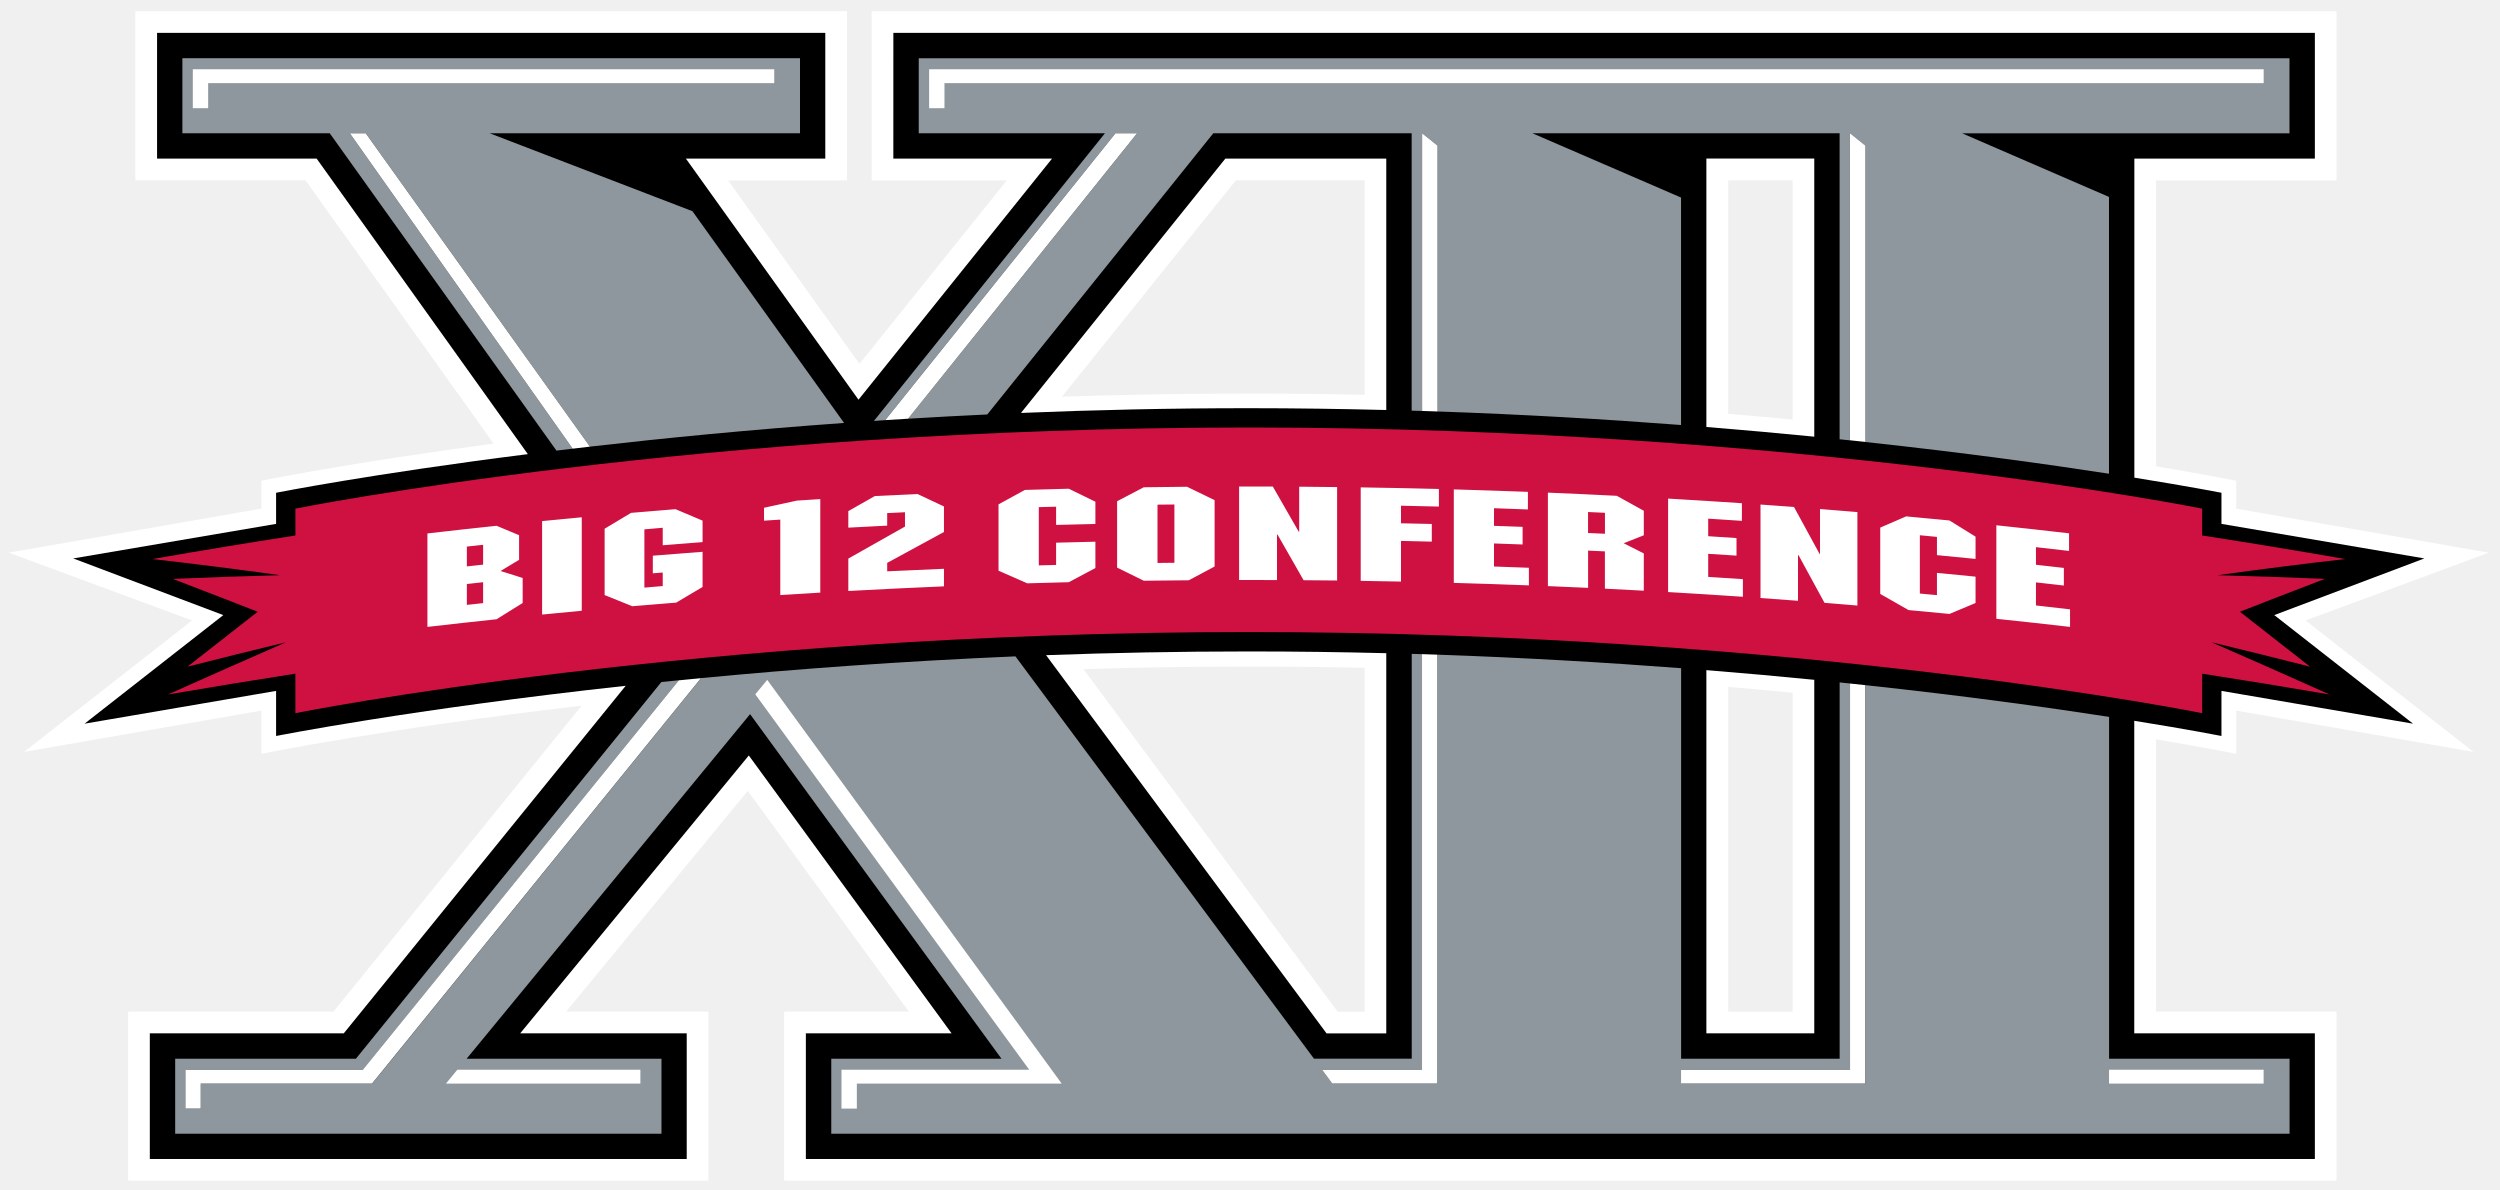
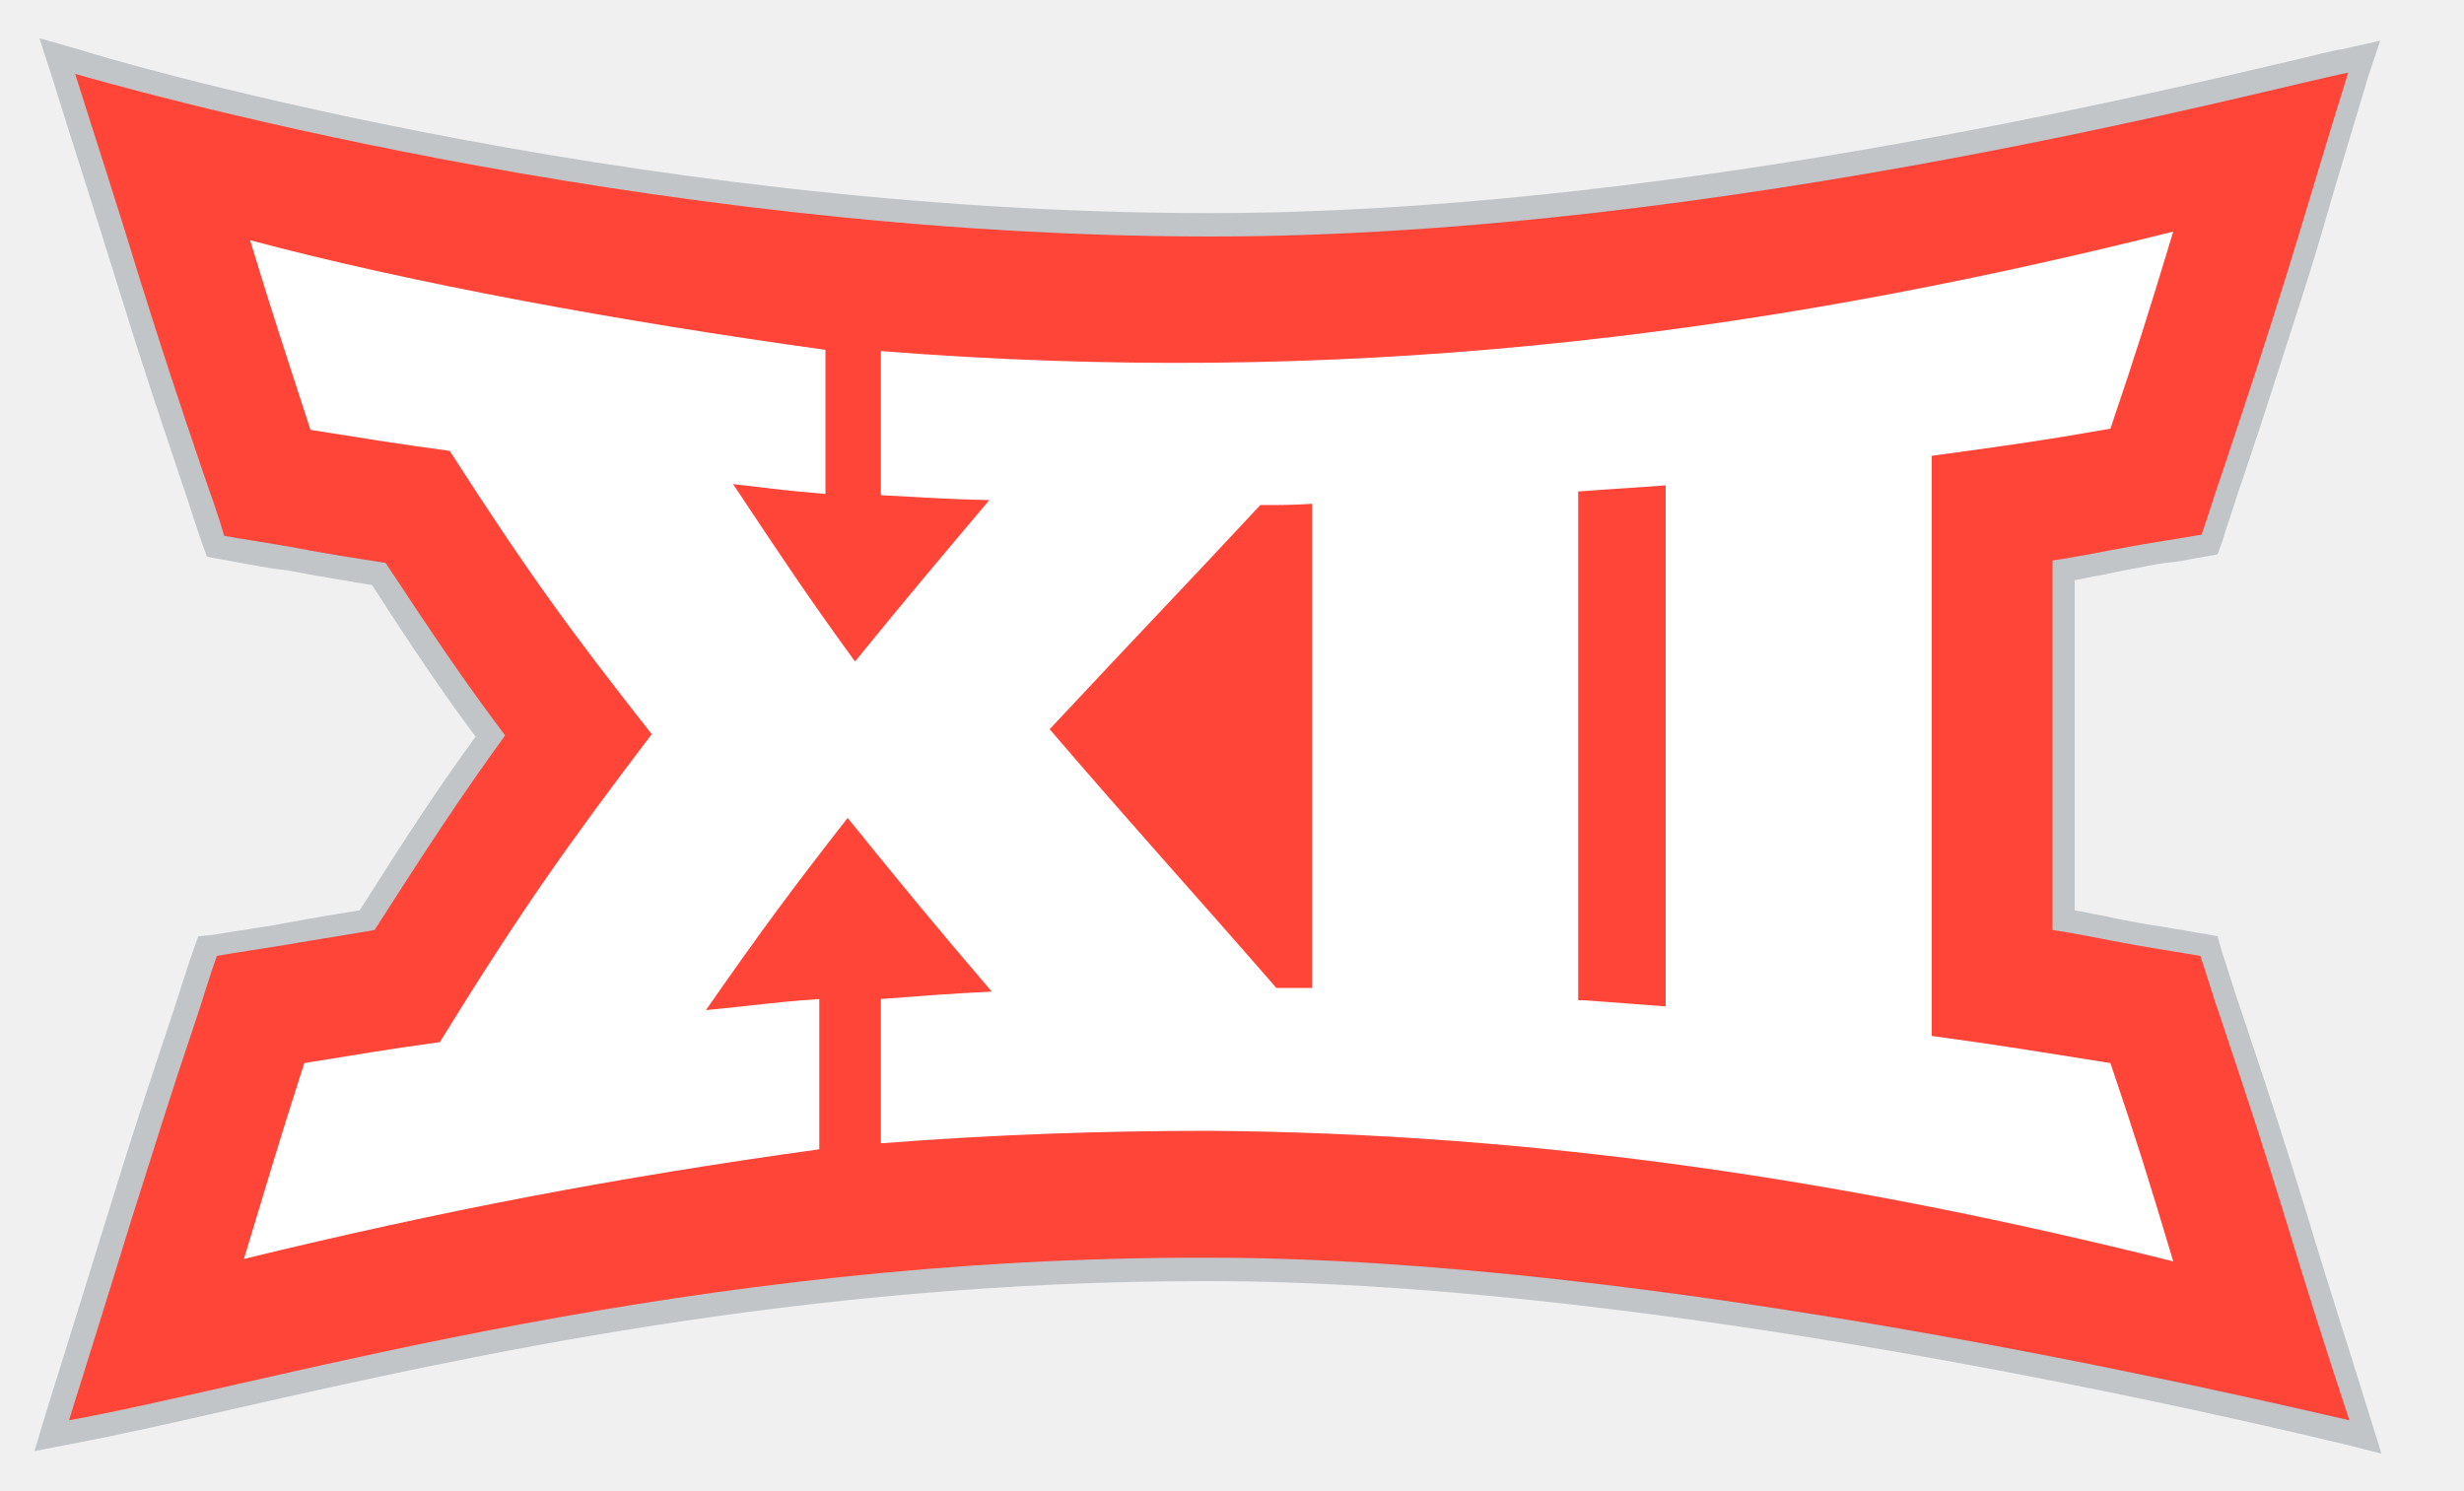
- <svg xmlns="http://www.w3.org/2000/svg" height="118.95" width="250" viewBox="0 0 250 118.947">
-   <path fill="#fff" d="m13.536 1.12v16.911h17.013l18.814 26.326c-14.613 1.946-23.222 3.716-23.222 3.716v2.787l-25.261 4.402 18.327 6.781-16.803 13.144 23.737-4.13v4.323s12.124-2.495 32.025-4.815l-24.819 30.592h-20.536v16.911h58.029v-16.911h-14.225l18.163-22.072 16.106 22.072h-12.469v16.911h155.24v-16.911h-18.049v-27.227c5.175 0.864 8.011 1.45 8.011 1.45v-4.323l23.732 4.13-16.797-13.143 18.327-6.776-25.261-4.402v-2.787s-2.839-0.586-8.011-1.45v-28.592h18.049v-16.916h-146.49v16.916h13.517l-14.735 18.344-13.138-18.344h11.891v-16.916h-71.166zm110.05 16.911h12.877v21.443c-3.788-0.078-7.649-0.119-11.58-0.119-6.428 0-12.668 0.111-18.69 0.312l17.392-21.635zm49.231 0h6.447v23.924c-2.094-0.197-4.237-0.389-6.447-0.572v-23.352zm-47.933 48.624c3.93 0 7.794 0.043 11.58 0.125v34.382h-2.702l-25.42-34.257c5.357-0.16 10.878-0.249 16.542-0.249zm47.933 2.034c2.21 0.183 4.353 0.381 6.447 0.578v31.895h-6.447v-32.473z" />
-   <path d="m15.707 3.285v0.002 12.572h15.959l21.119 29.553c-15.721 1.984-25.176 3.863-25.176 3.863v3.112l-20.287 3.455 15.008 5.666-13.875 10.859 19.154-3.279v4.51s13.456-2.676 34.961-5.02l-28.191 34.752h-19.397v12.57h53.69v-12.57h-16.651l22.86-27.785 20.275 27.785h-14.57v12.57h150.9v-12.57h-18.06v-31.252c5.61 0.902 8.72 1.518 8.72 1.518v-4.508l19.16 3.279-13.88-10.859 15.01-5.666-20.29-3.455v-3.112s-3.1-0.609-8.71-1.511v-31.907h18.05v-12.572l-142.15 0-0.002 12.572h15.872l-19.356 24.112-17.262-24.112h13.941v-12.572l-66.826 0zm154.93 12.57h10.79v27.811c-3.43-0.339-7.03-0.664-10.79-0.969v-26.842zm-48.1 0.002h16.09v25.143c-4.48-0.113-9.07-0.182-13.75-0.182-7.88 0-15.5 0.173-22.78 0.475l20.44-25.436zm2.34 49.286c4.68 0 9.27 0.062 13.75 0.175v38.022h-5.97l-28.05-37.824c6.52-0.238 13.29-0.373 20.27-0.373zm45.76 1.869c3.76 0.301 7.36 0.629 10.79 0.968v35.35h-10.79v-36.318z" transform="translate(0 -.00011063)" />
-   <path fill="#8e979d" d="m18.238 5.816v7.506h14.735l22.672 31.736c0.534-0.064 1.072-0.129 1.62-0.193l-22.287-31.544h1.592l22.423 31.34c7.461-0.857 16.02-1.694 25.415-2.367l-15.166-21.176-20.281-7.795h31.04v-7.506h-61.762zm73.636 0.006v7.501h18.622l-23.103 28.768c0.374-0.026 0.75-0.056 1.127-0.079l23.029-28.689h2.175l-22.916 28.547c2.587-0.157 5.228-0.3 7.92-0.425l22.604-28.122h19.834v27.743c0.345 0.009 0.692 0.02 1.037 0.028v-27.771l1.535 1.241v26.581c8.615 0.296 16.781 0.774 24.366 1.354v-22.746l-14.871-6.43h30.728v30.603c0.342 0.035 0.692 0.07 1.037 0.108v-30.705l1.535 1.241v29.629c10.004 1.079 18.301 2.236 24.366 3.172v-27.68l-14.69-6.362h32.739v-7.506h-137.08zm49.299 59.558v40.484h-9.778l-29.85-40.229c-11.446 0.488-22.047 1.275-31.431 2.174l-32.898 40.552h-17.126v2.498h-1.535v-3.886h17.743l31.595-38.948c-0.589 0.061-1.176 0.118-1.756 0.176l-30.547 37.668h-18.072v7.501h48.63v-7.501h-19.483l28.343-34.456 25.137 34.456h-17.018v7.501h145.83v-7.501h-18.049v-34.184c-6.068-0.937-14.362-2.093-24.366-3.172v39.849h-18.429v-1.388h16.888v-38.625c-0.345-0.035-0.694-0.073-1.037-0.108v37.628h-15.851v-39.05c-7.585-0.577-15.754-1.058-24.366-1.354v42.897h-10.503l-1.031-1.388h9.993v-41.56c-0.343-0.009-0.688-0.017-1.031-0.028z" />
-   <path fill="#ce1141" d="m124.88 42.749c-54.989 0-95.339 8.113-95.339 8.113v2.685c-4.748 0.737-9.524 1.521-14.305 2.357 4.235 0.481 8.491 1.02 12.764 1.615-3.562 0.09-7.136 0.217-10.719 0.368 3.997 1.532 8.486 3.286 8.486 3.286l-7.014 5.49c3.31-0.838 6.589-1.653 9.835-2.436-3.849 1.682-7.778 3.425-11.784 5.218 4.255-0.731 8.503-1.421 12.735-2.079v3.949s40.35-8.113 95.339-8.113c54.986 0 95.339 8.113 95.339 8.113v-3.949c4.232 0.658 8.483 1.348 12.735 2.079-4.003-1.793-7.935-3.535-11.784-5.218 3.246 0.783 6.525 1.598 9.835 2.436l-7.014-5.49s4.487-1.754 8.486-3.286c-3.579-0.151-7.157-0.278-10.719-0.368 4.273-0.595 8.529-1.133 12.764-1.615-4.777-0.835-9.556-1.62-14.305-2.357v-2.685s-40.353-8.113-95.339-8.113z" />
-   <path d="m19.281 6.926v3.892h1.535v-2.509h56.608v-1.383h-58.143zm73.631 0v3.892h1.535v-2.509h131.92v-1.383h-133.46zm-57.933 6.396l22.287 31.545c0.565-0.067 1.145-0.135 1.728-0.205l-22.424-31.34h-1.591zm76.571 0l-23.029 28.69c0.76-0.05 1.524-0.094 2.29-0.143l22.909-28.547h-2.17zm30.66 0v27.772c0.51 0.017 1.03 0.033 1.54 0.051v-26.583l-1.54-1.24zm42.79 0v30.705c0.52 0.053 1.03 0.109 1.54 0.164v-29.629l-1.54-1.24zm-61.09 35.328v9.348c1.26 0 2.52 0 3.79 0.006v-4.549h0.05c0.86 1.52 1.73 3.044 2.61 4.566 1.11 0.006 2.23 0.016 3.35 0.028v-9.342c-1.26-0.017-2.53-0.03-3.79-0.039v4.498h-0.05c-0.87-1.508-1.73-3.013-2.59-4.516-1.13-0.003-2.25 0-3.37 0zm-5.21 0.024c-1.44 0.011-2.88 0.03-4.32 0.051-0.89 0.464-1.78 0.934-2.67 1.398v6.635c0.89 0.435 1.78 0.876 2.67 1.314 1.5-0.02 3-0.036 4.5-0.045 0.86-0.461 1.72-0.921 2.58-1.377v-6.64c-0.92-0.447-1.84-0.892-2.76-1.336zm17.37 0.062v9.348c1.35 0.02 2.69 0.04 4.03 0.072v-4.066c1.03 0.023 2.06 0.046 3.08 0.072v-1.767l-3.08-0.067v-1.758c1.27 0.026 2.53 0.054 3.79 0.086v-1.761c-2.6-0.067-5.21-0.118-7.82-0.159zm-29.19 0.135c-1.46 0.035-2.93 0.076-4.39 0.119-0.89 0.482-1.76 0.964-2.638 1.446v6.632l2.878 1.264c1.38-0.041 2.77-0.081 4.15-0.113 0.89-0.473 1.78-0.946 2.66-1.416v-2.635c-1.31 0.026-2.62 0.063-3.93 0.098v2.226c-0.58 0.018-1.15 0.028-1.73 0.045v-5.824c0.58-0.018 1.15-0.031 1.73-0.045v1.824c1.31-0.038 2.62-0.071 3.93-0.097v-2.225c-0.88-0.432-1.77-0.87-2.66-1.299zm38.5 0.068v9.348c2.51 0.07 5.01 0.154 7.51 0.25v-1.762c-1.16-0.043-2.33-0.087-3.49-0.125v-2.306c0.95 0.029 1.91 0.066 2.86 0.103v-1.763c-0.95-0.038-1.91-0.07-2.86-0.102v-1.762c1.14 0.038 2.26 0.082 3.39 0.125v-1.761c-2.47-0.093-4.94-0.175-7.41-0.245zm9.41 0.323v9.347c1.34 0.055 2.68 0.112 4.02 0.176v-3.726c0.56 0.023 1.12 0.052 1.68 0.078v3.728c1.3 0.067 2.59 0.131 3.89 0.203v-3.726c-0.67-0.342-1.34-0.68-2.01-1.02 0.67-0.264 1.34-0.529 2.01-0.793v-2.453c-0.9-0.502-1.8-0.997-2.7-1.496-2.29-0.116-4.59-0.223-6.89-0.318zm-63.028 0.142c-1.427 0.064-2.856 0.131-4.283 0.203-0.885 0.496-1.765 1.001-2.647 1.502v1.655c1.294-0.073 2.587-0.137 3.887-0.203v-1.252c0.591-0.029 1.187-0.06 1.779-0.086v1.433c-1.888 1.059-3.781 2.128-5.666 3.201v3.241c3.182-0.174 6.371-0.329 9.564-0.465v-1.756c-1.894 0.078-3.789 0.161-5.677 0.254v-0.844c1.888-1.038 3.783-2.064 5.677-3.088v-2.554c-0.878-0.415-1.755-0.832-2.634-1.241zm75.048 0.453v9.348c2.49 0.145 4.99 0.3 7.48 0.471v-1.762c-1.16-0.075-2.31-0.154-3.47-0.226v-2.307c0.95 0.061 1.89 0.118 2.83 0.181v-1.755c-0.94-0.064-1.88-0.127-2.83-0.188v-1.756c1.13 0.07 2.24 0.146 3.37 0.221v-1.762c-2.46-0.168-4.92-0.322-7.38-0.465zm-84.781 0.051c-0.774 0.047-1.553 0.099-2.328 0.149-1.099 0.237-2.202 0.475-3.299 0.718v1.291c0.54-0.037 1.085-0.072 1.627-0.107v7.547c1.332-0.087 2.666-0.166 4-0.244v-9.354zm35.411 0.539v5.828c-0.57 0.006-1.13 0.009-1.69 0.018v-5.83c0.56-0.006 1.12-0.01 1.69-0.016zm58.61 0.006v9.348c1.26 0.087 2.5 0.181 3.75 0.277v-4.555c0.02 0.003 0.04 0.003 0.06 0.006 0.86 1.581 1.72 3.166 2.59 4.752 1.1 0.087 2.19 0.182 3.29 0.272v-9.346c-1.24-0.104-2.48-0.208-3.74-0.307v4.498c-0.02 0-0.03-0.002-0.04-0.005-0.86-1.564-1.71-3.134-2.56-4.698-1.11-0.084-2.23-0.164-3.35-0.242zm-108.5 0.463c-1.483 0.119-2.962 0.242-4.442 0.369-0.884 0.528-1.764 1.055-2.646 1.586v6.635c0.919 0.368 1.844 0.744 2.769 1.115 1.462-0.125 2.926-0.245 4.391-0.361 0.879-0.522 1.756-1.043 2.635-1.565v-3.517c-1.659 0.122-3.319 0.254-4.975 0.39v1.762c0.328-0.026 0.662-0.051 0.992-0.08v1.355c-0.612 0.05-1.224 0.101-1.836 0.153v-5.824l1.836-0.159v1.75c1.329-0.11 2.654-0.212 3.983-0.316v-2.148c-0.902-0.383-1.805-0.765-2.707-1.145zm91.255 0.285c0.57 0.026 1.13 0.049 1.69 0.078v2.096c-0.56-0.026-1.12-0.049-1.69-0.078v-2.096zm31.81 0.436c-0.87 0.371-1.73 0.747-2.59 1.121v6.635c0.94 0.533 1.88 1.073 2.83 1.613 1.36 0.122 2.73 0.256 4.09 0.387 0.87-0.366 1.74-0.729 2.61-1.094v-2.635c-1.28-0.13-2.57-0.257-3.86-0.379v2.227c-0.57-0.052-1.14-0.108-1.71-0.16v-5.829c0.57 0.053 1.14 0.109 1.71 0.165v1.824c1.29 0.124 2.58 0.248 3.86 0.379v-2.227c-0.87-0.542-1.74-1.082-2.61-1.619-1.44-0.142-2.89-0.275-4.33-0.408zm-132.44 0.09c-1.326 0.124-2.642 0.253-3.965 0.38v9.348c1.323-0.13 2.639-0.259 3.965-0.381v-9.347zm141.46 0.798v9.354c2.47 0.258 4.92 0.526 7.37 0.81v-1.755c-1.15-0.131-2.28-0.263-3.41-0.391v-2.307c0.93 0.102 1.86 0.209 2.79 0.317v-1.762c-0.93-0.107-1.86-0.212-2.79-0.316v-1.762c1.1 0.122 2.21 0.251 3.31 0.379v-1.762c-2.41-0.278-4.84-0.549-7.27-0.805zm-149.98 0.051c-2.309 0.244-4.615 0.499-6.912 0.766v9.347c2.297-0.266 4.603-0.519 6.912-0.765 0.87-0.543 1.738-1.086 2.611-1.625v-2.504c-0.736-0.232-1.475-0.465-2.209-0.697 0.615-0.372 1.234-0.744 1.852-1.116v-2.464c-0.754-0.314-1.506-0.631-2.254-0.942zm-1.344 1.904v1.983c-0.539 0.058-1.082 0.115-1.625 0.176v-1.983c0.543-0.058 1.086-0.118 1.625-0.176zm0 3.739v2.092c-0.539 0.06-1.082 0.117-1.625 0.175v-2.086c0.543-0.061 1.086-0.12 1.625-0.181zm93.89 7.195v41.556h-10l1.03 1.39h10.51v-42.895c-0.51-0.018-1.03-0.034-1.54-0.051zm-72.101 2.402c-0.748 0.073-1.489 0.143-2.22 0.215l-31.596 38.939h-17.742v3.89h1.535v-2.5h17.125l32.898-40.544zm6.623 0.17l-0.005 0.006-1.19 1.44 27.393 37.538h-18.772v3.89h1.535v-2.5h20.487l-29.448-40.374zm108.28 0.364v38.62h-0.01-16.89v1.39h18.43v-39.846c-0.51-0.055-1.02-0.109-1.53-0.164zm-139.27 38.62l-1.138 1.39h19.443v-1.39h-18.305zm165.17 0v1.39h15.46v-1.39h-15.46z" transform="translate(0 -.00011063)" fill="#fff" />
+ <svg xmlns="http://www.w3.org/2000/svg" width="200" height="121">
+   <path fill="#C1C5C8" d="M3.2,3.1l1.1,3.4C6,12,7.8,17.5,9.5,23c2,6.5,3.1,9.7,5.2,16c0.6,1.7,1.1,3.4,1.7,5.1l0.4,1.1l1.1,0.2c0.7,0.1,1.5,0.3,2.2,0.4c1.1,0.2,2.2,0.4,3.2,0.5c2.6,0.5,4.6,0.8,6.9,1.2c3.1,4.8,5.5,8.4,8.4,12.3c-3.2,4.4-5.8,8.4-9.4,14.1c-1.9,0.3-3.7,0.6-6.4,1.1c-0.9,0.2-2,0.3-3,0.5c-0.9,0.1-1.8,0.3-2.6,0.4L16.1,76l-0.4,1.1c-0.6,1.7-1.1,3.4-1.7,5.2c-2.1,6.3-3.2,9.6-5.2,16.1c-1.6,5.2-3.3,10.6-5.1,16.4l-0.9,3l3.1-0.6c3.7-0.7,8.2-1.7,13.4-2.9c18.2-4.1,45.6-10.3,78.5-10.3H98c32.9,0,75.4,9.2,92.1,13.2l3.2,0.8l-1-3.2c-1.6-5.2-3.4-10.7-5.1-16.4c-2-6.5-3.1-9.8-5.2-16.1c-0.6-1.7-1.1-3.4-1.7-5.2L180,76l-1.1-0.2c-0.8-0.1-1.6-0.3-2.4-0.4c-1-0.2-2-0.3-3-0.5c-1.1-0.2-2.1-0.4-3-0.6c-0.7-0.1-1.4-0.3-2.1-0.4V47.1c0.7-0.1,1.3-0.3,2.1-0.4c0.9-0.2,1.9-0.4,3-0.6c1-0.2,2-0.4,3.1-0.5c0.8-0.1,1.6-0.3,2.3-0.4l1.1-0.2l0.4-1.1l0.3-1c0.5-1.4,0.9-2.8,1.4-4.2c2.1-6.2,3.1-9.5,5.2-16c0.8-2.5,1.5-5,2.2-7.4c0.9-3,1.8-6,2.7-9l1-3L190.1,4c-0.8,0.1-2.2,0.5-4.4,1c-12.8,3-51.8,12.3-87.5,12.3c-47.9,0-91.1-13-91.5-13.2L3.2,3.1z" />
+   <path fill="#FF4438" d="M185.5,98.9c-2-6.5-3.1-9.8-5.2-16.1c-0.6-1.7-1.1-3.4-1.7-5.2c-1.8-0.3-3.7-0.6-5.4-0.9c-2.8-0.5-4.5-0.9-6.6-1.2v-30c2.1-0.3,3.9-0.7,6.7-1.2c1.7-0.3,3.7-0.6,5.4-0.9c0.6-1.7,1.1-3.4,1.7-5.1c2.1-6.3,3.2-9.6,5.2-16c1.7-5.5,3.3-11,5-16.4c-5.4,1-50.6,13.3-92.3,13.3C51.5,19.2,8.6,6.7,6.1,6c1.7,5.4,3.5,10.9,5.2,16.5c2,6.4,3.1,9.7,5.2,15.9c0.6,1.7,1.2,3.4,1.7,5.1c1.7,0.3,3.7,0.6,5.4,0.9c3.1,0.6,5.2,0.9,7.7,1.3c3.7,5.6,6.3,9.5,9.7,14c-3.7,5.1-6.5,9.4-10.6,15.8c-2.3,0.4-4.3,0.7-7.2,1.2c-1.8,0.3-3.9,0.6-5.6,0.9c-0.6,1.7-1.1,3.4-1.7,5.2c-2.1,6.2-3.1,9.5-5.2,16.1c-1.7,5.5-3.4,11-5.1,16.4c17-3.1,50-13.3,92.5-13.2c36.2,0,83.4,11.1,92.6,13.2C188.9,109.9,187.2,104.5,185.5,98.9" />
+   <path fill="#FFF" d="M102.3,41c1.7,0,2.5,0,4.2-0.1v39.3c-1.2,0-1.8,0-2.9,0c-7.4-8.5-11.1-12.5-18.4-21C92.1,51.8,95.5,48.3,102.3,41 M128.1,39.9c2.6-0.2,4.5-0.3,7.1-0.5v42.3c-2.6-0.2-4-0.3-6.6-0.5h-0.5V39.9z M71.7,92.8c9-0.7,17.8-1,26.5-1c26.5,0.2,51.8,4,78.2,10.6c-2-6.7-3-9.9-5.1-16.1c-5.7-0.9-8.6-1.4-14.5-2.2V37c5.9-0.8,8.8-1.2,14.5-2.2c2.1-6.2,3.1-9.4,5.1-16c-35.1,8.8-68.2,12.6-104.9,9.7v11.7c4,0.2,4.7,0.3,8.8,0.4c-4.3,5.1-6.5,7.7-10.9,13.1c-4-5.5-5.9-8.4-9.9-14.4c3.5,0.4,4,0.5,7.5,0.8V28.4c-16.6-2.3-33.6-5.4-46.7-8.9c2,6.6,2.9,9.2,4.9,15.4c4.5,0.7,6.8,1.1,11.3,1.7c6.5,10.1,9.8,14.6,16.4,23c-6.9,9.1-10.4,14-17.2,25c-4.4,0.6-6.6,1-11,1.7c-2,6.2-2.9,9.3-4.9,15.9c16-3.9,30.1-6.6,46.7-8.9V81.1c-4.2,0.3-5,0.5-9.2,0.9c4.6-6.6,6.9-9.7,11.5-15.6c4.7,5.8,7,8.6,11.7,14.1c-4.1,0.2-4.9,0.3-9,0.6V92.8z" />
</svg>
